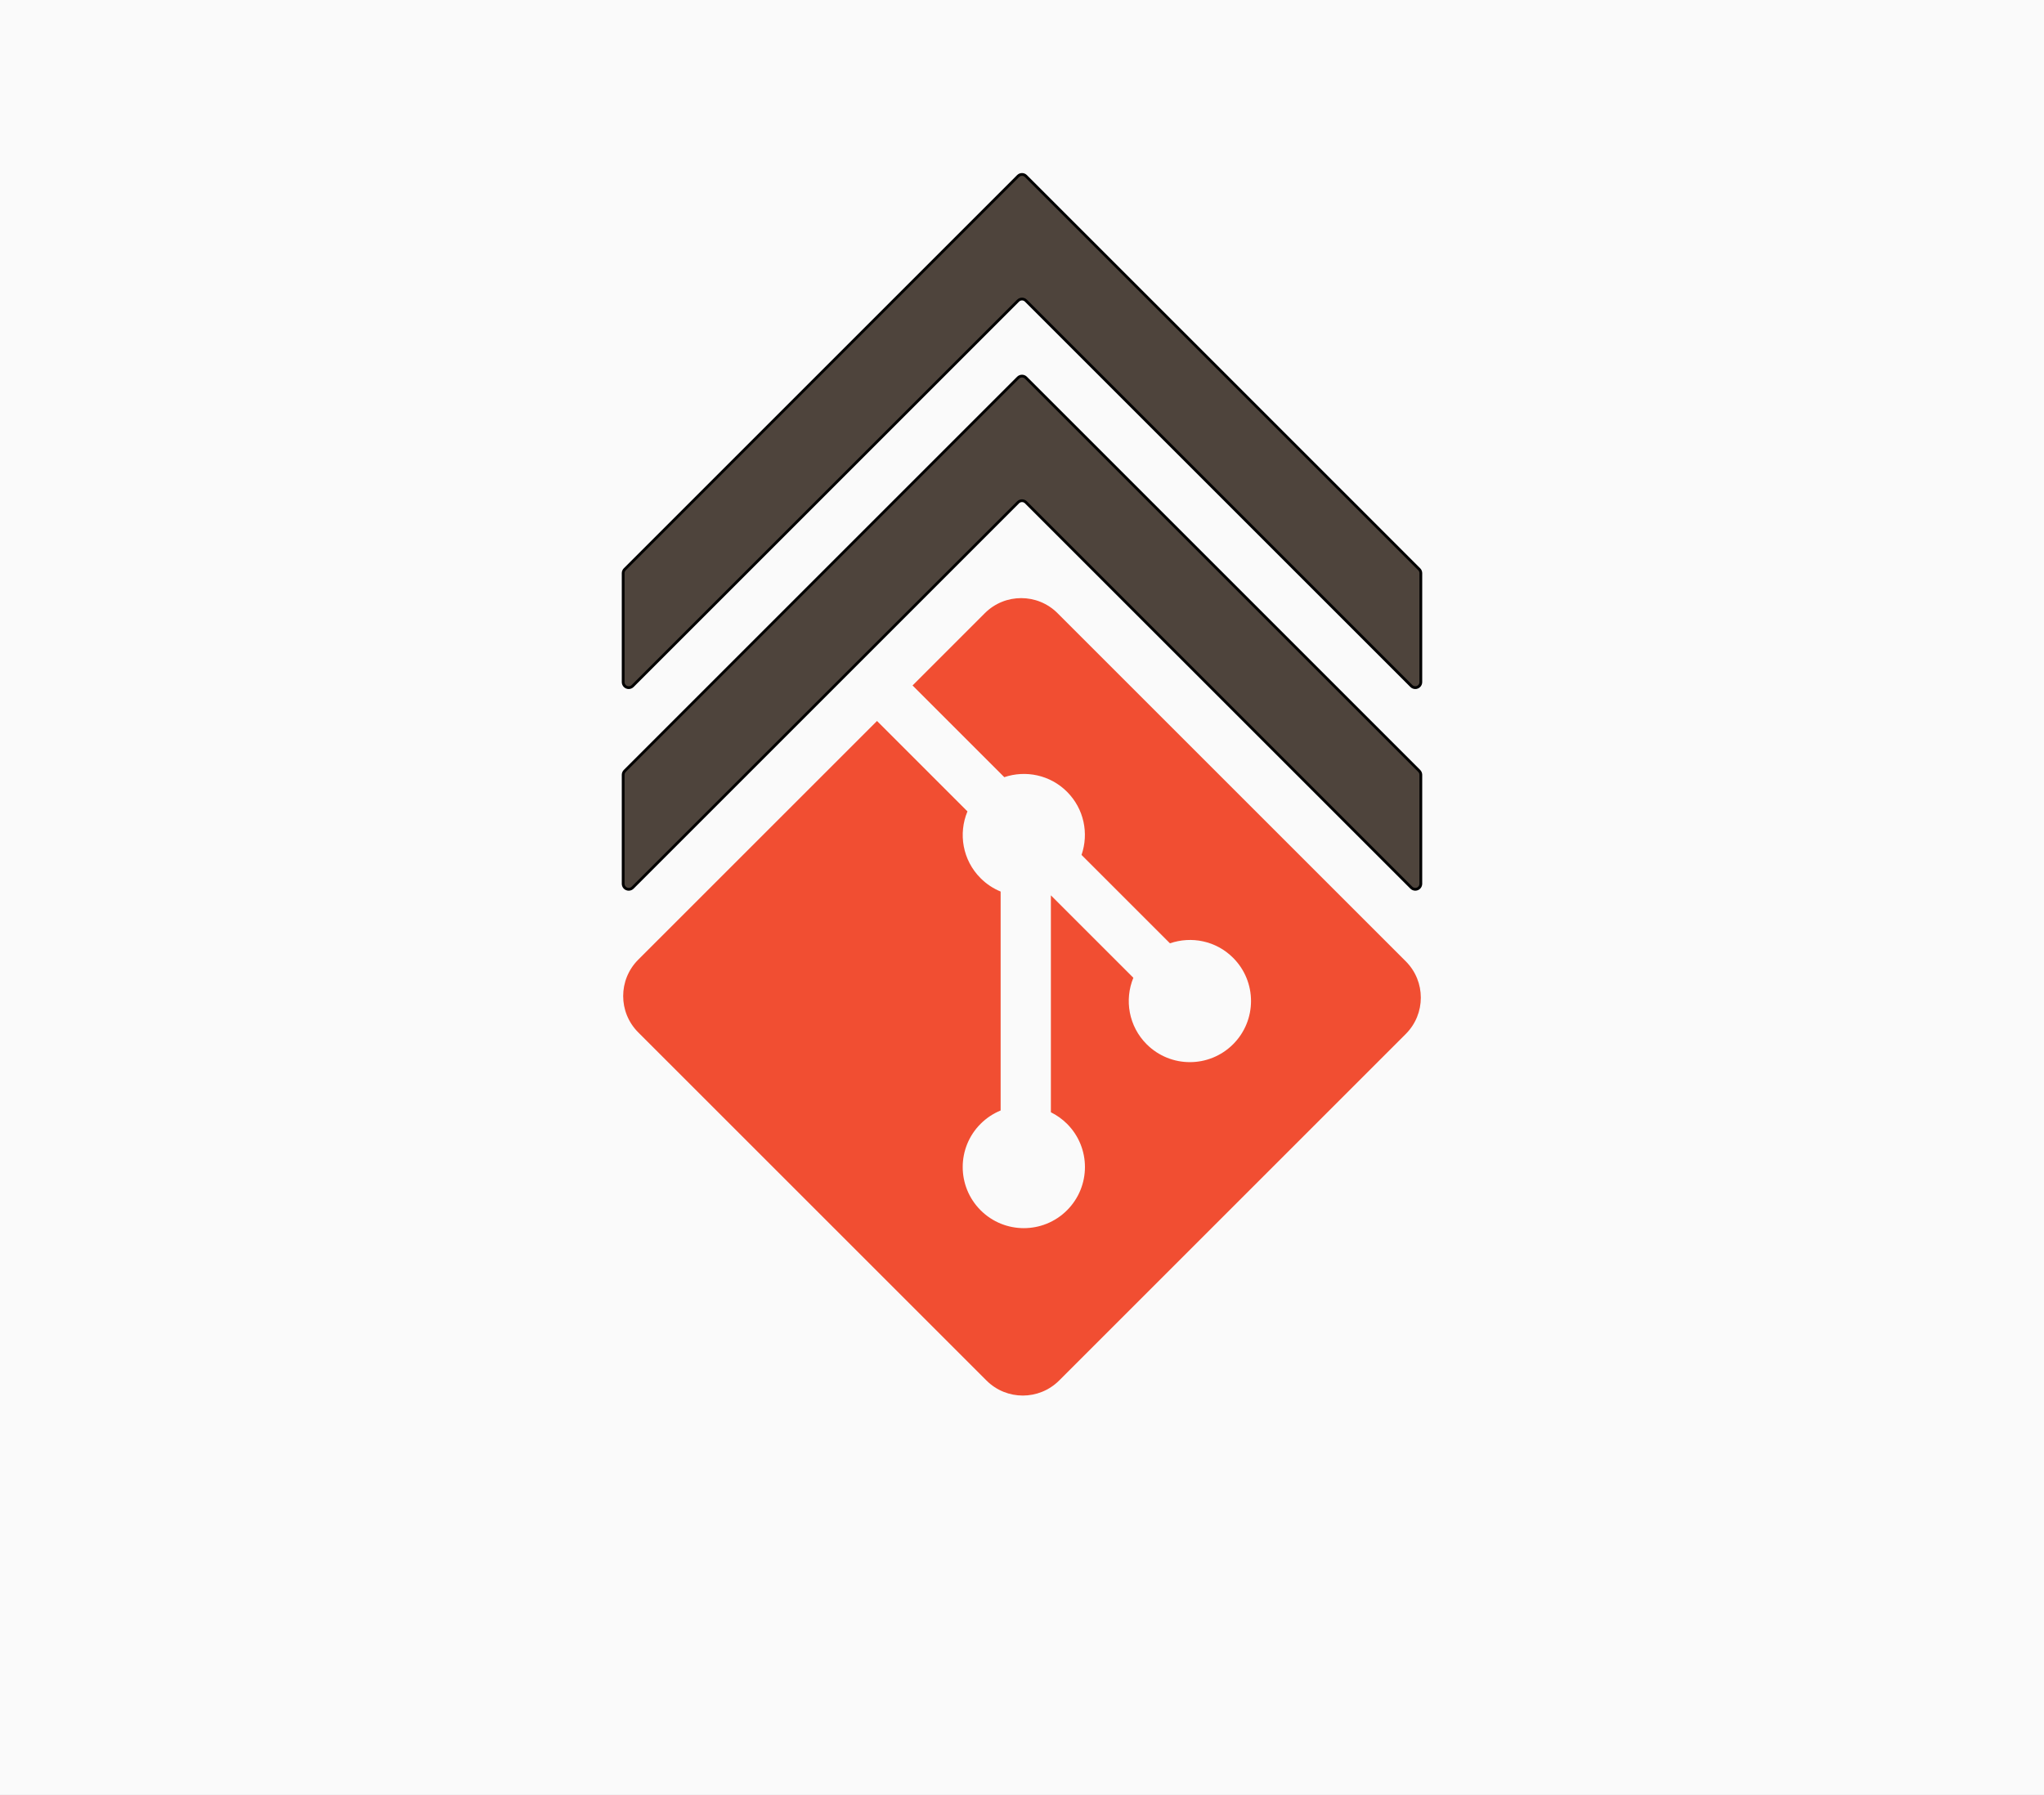
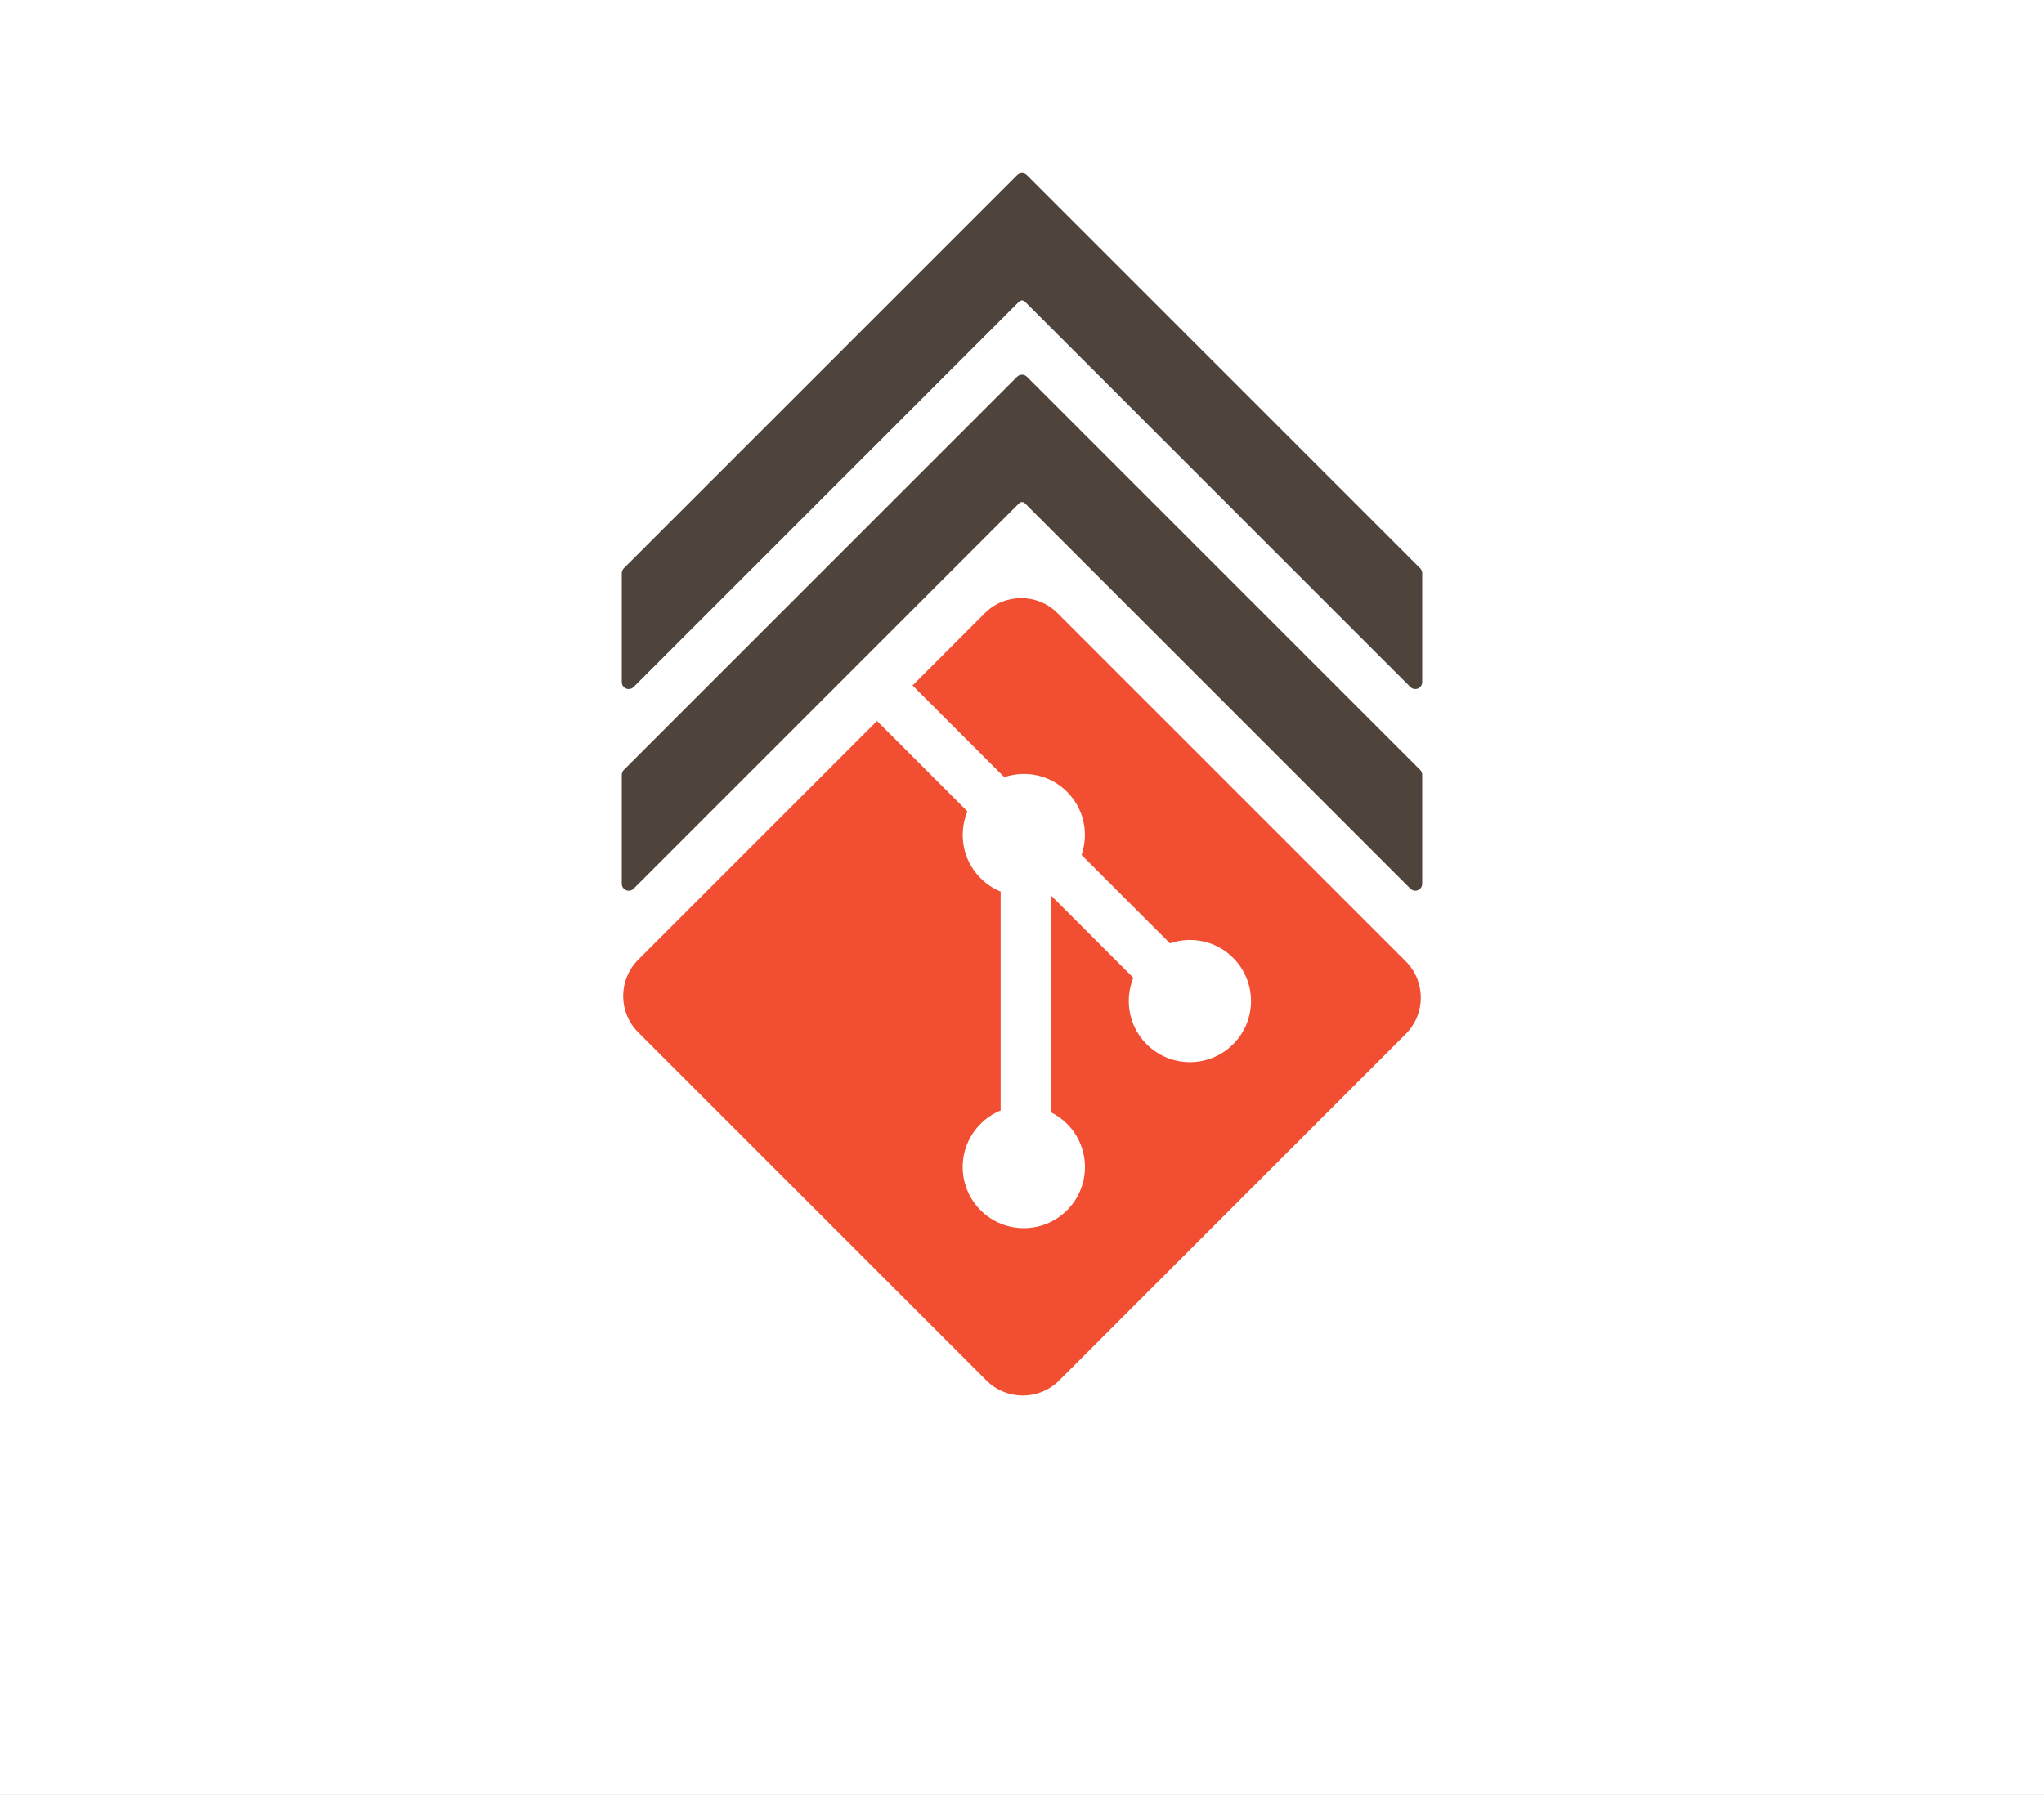
<svg xmlns="http://www.w3.org/2000/svg" version="1.1" viewBox="1863 792 738 648" width="738pt" height="54pc">
  <defs />
  <g stroke="none" stroke-opacity="1" stroke-dasharray="none" fill="none" fill-opacity="1">
    <g>
-       <rect x="1863" y="792" width="738" height="648" fill="#fafafa" />
+       <rect x="1863" y="792" width="738" height="648" fill="#ffffff" />
      <path d="M 2370.566 1139.177 L 2244.823 1013.439 C 2237.585 1006.196 2225.84 1006.196 2218.592 1013.439 L 2192.484 1039.552 L 2225.605 1072.674 C 2233.303 1070.074 2242.13 1071.819 2248.264 1077.954 C 2254.434 1084.127 2256.164 1093.03 2253.497 1100.755 L 2285.421 1132.676 C 2293.147 1130.013 2302.053 1131.734 2308.224 1137.913 C 2316.843 1146.53 2316.843 1160.498 2308.224 1169.122 C 2299.599 1177.746 2285.633 1177.746 2277.004 1169.122 C 2270.522 1162.633 2268.918 1153.107 2272.205 1145.119 L 2242.43 1115.347 L 2242.43 1193.693 C 2244.529 1194.733 2246.513 1196.119 2248.264 1197.865 C 2256.883 1206.483 2256.883 1220.45 2248.264 1229.081 C 2239.644 1237.697 2225.669 1237.697 2217.056 1229.081 C 2208.437 1220.45 2208.437 1206.483 2217.056 1197.865 C 2219.186 1195.737 2221.653 1194.128 2224.285 1193.05 L 2224.285 1113.979 C 2221.653 1112.902 2219.192 1111.305 2217.056 1109.163 C 2210.528 1102.637 2208.957 1093.054 2212.305 1085.036 L 2179.653 1052.379 L 2093.431 1138.594 C 2086.19 1145.843 2086.19 1157.588 2093.431 1164.831 L 2219.18 1290.569 C 2226.419 1297.81 2238.161 1297.81 2245.411 1290.569 L 2370.566 1165.414 C 2377.811 1158.169 2377.811 1146.419 2370.566 1139.177 Z" fill="#f14e32" />
      <path d="M 2091.414 1112.586 L 2230.586 973.414 C 2231.367 972.633 2232.633 972.633 2233.414 973.414 C 2233.414 973.414 2233.414 973.414 2233.414 973.414 L 2372.586 1112.586 C 2373.367 1113.367 2374.633 1113.367 2375.414 1112.586 C 2375.789 1112.211 2376 1111.702 2376 1111.172 L 2376 1071.828 C 2376 1071.298 2375.789 1070.789 2375.414 1070.414 L 2233.414 928.414 C 2232.633 927.633 2231.367 927.633 2230.586 928.414 C 2230.586 928.414 2230.586 928.414 2230.586 928.414 L 2088.586 1070.414 C 2088.211 1070.789 2088 1071.298 2088 1071.828 L 2088 1111.172 C 2088 1112.276 2088.895 1113.172 2090 1113.172 C 2090.53 1113.172 2091.039 1112.961 2091.414 1112.586 Z" fill="#4e443c" />
-       <path d="M 2091.414 1112.586 L 2230.586 973.414 C 2231.367 972.633 2232.633 972.633 2233.414 973.414 C 2233.414 973.414 2233.414 973.414 2233.414 973.414 L 2372.586 1112.586 C 2373.367 1113.367 2374.633 1113.367 2375.414 1112.586 C 2375.789 1112.211 2376 1111.702 2376 1111.172 L 2376 1071.828 C 2376 1071.298 2375.789 1070.789 2375.414 1070.414 L 2233.414 928.414 C 2232.633 927.633 2231.367 927.633 2230.586 928.414 C 2230.586 928.414 2230.586 928.414 2230.586 928.414 L 2088.586 1070.414 C 2088.211 1070.789 2088 1071.298 2088 1071.828 L 2088 1111.172 C 2088 1112.276 2088.895 1113.172 2090 1113.172 C 2090.53 1113.172 2091.039 1112.961 2091.414 1112.586 Z" stroke="black" stroke-linecap="round" stroke-linejoin="round" stroke-width="1" />
+       <path d="M 2091.414 1112.586 L 2230.586 973.414 C 2231.367 972.633 2232.633 972.633 2233.414 973.414 C 2233.414 973.414 2233.414 973.414 2233.414 973.414 L 2372.586 1112.586 C 2373.367 1113.367 2374.633 1113.367 2375.414 1112.586 C 2375.789 1112.211 2376 1111.702 2376 1111.172 L 2376 1071.828 C 2376 1071.298 2375.789 1070.789 2375.414 1070.414 L 2233.414 928.414 C 2232.633 927.633 2231.367 927.633 2230.586 928.414 C 2230.586 928.414 2230.586 928.414 2230.586 928.414 L 2088.586 1070.414 C 2088.211 1070.789 2088 1071.298 2088 1071.828 L 2088 1111.172 C 2088 1112.276 2088.895 1113.172 2090 1113.172 C 2090.53 1113.172 2091.039 1112.961 2091.414 1112.586 Z" stroke="#4e443c" stroke-linecap="round" stroke-linejoin="round" stroke-width="1" />
      <path d="M 2091.414 1039.757 L 2230.586 900.586 C 2231.367 899.805 2232.633 899.805 2233.414 900.586 C 2233.414 900.586 2233.414 900.586 2233.414 900.586 L 2372.586 1039.757 C 2373.367 1040.538 2374.633 1040.538 2375.414 1039.757 C 2375.789 1039.382 2376 1038.874 2376 1038.343 L 2376 999 C 2376 998.47 2375.789 997.961 2375.414 997.586 L 2233.414 855.586 C 2232.633 854.805 2231.367 854.805 2230.586 855.586 C 2230.586 855.586 2230.586 855.586 2230.586 855.586 L 2088.586 997.586 C 2088.211 997.961 2088 998.47 2088 999 L 2088 1038.343 C 2088 1039.448 2088.895 1040.343 2090 1040.343 C 2090.53 1040.343 2091.039 1040.132 2091.414 1039.757 Z" fill="#4e443c" />
-       <path d="M 2091.414 1039.757 L 2230.586 900.586 C 2231.367 899.805 2232.633 899.805 2233.414 900.586 C 2233.414 900.586 2233.414 900.586 2233.414 900.586 L 2372.586 1039.757 C 2373.367 1040.538 2374.633 1040.538 2375.414 1039.757 C 2375.789 1039.382 2376 1038.874 2376 1038.343 L 2376 999 C 2376 998.47 2375.789 997.961 2375.414 997.586 L 2233.414 855.586 C 2232.633 854.805 2231.367 854.805 2230.586 855.586 C 2230.586 855.586 2230.586 855.586 2230.586 855.586 L 2088.586 997.586 C 2088.211 997.961 2088 998.47 2088 999 L 2088 1038.343 C 2088 1039.448 2088.895 1040.343 2090 1040.343 C 2090.53 1040.343 2091.039 1040.132 2091.414 1039.757 Z" stroke="black" stroke-linecap="round" stroke-linejoin="round" stroke-width="1" />
+       <path d="M 2091.414 1039.757 L 2230.586 900.586 C 2231.367 899.805 2232.633 899.805 2233.414 900.586 C 2233.414 900.586 2233.414 900.586 2233.414 900.586 L 2372.586 1039.757 C 2373.367 1040.538 2374.633 1040.538 2375.414 1039.757 C 2375.789 1039.382 2376 1038.874 2376 1038.343 L 2376 999 C 2376 998.47 2375.789 997.961 2375.414 997.586 L 2233.414 855.586 C 2232.633 854.805 2231.367 854.805 2230.586 855.586 C 2230.586 855.586 2230.586 855.586 2230.586 855.586 L 2088.586 997.586 C 2088.211 997.961 2088 998.47 2088 999 L 2088 1038.343 C 2088 1039.448 2088.895 1040.343 2090 1040.343 C 2090.53 1040.343 2091.039 1040.132 2091.414 1039.757 Z" stroke="#4e443c" stroke-linecap="round" stroke-linejoin="round" stroke-width="1" />
    </g>
  </g>
</svg>
